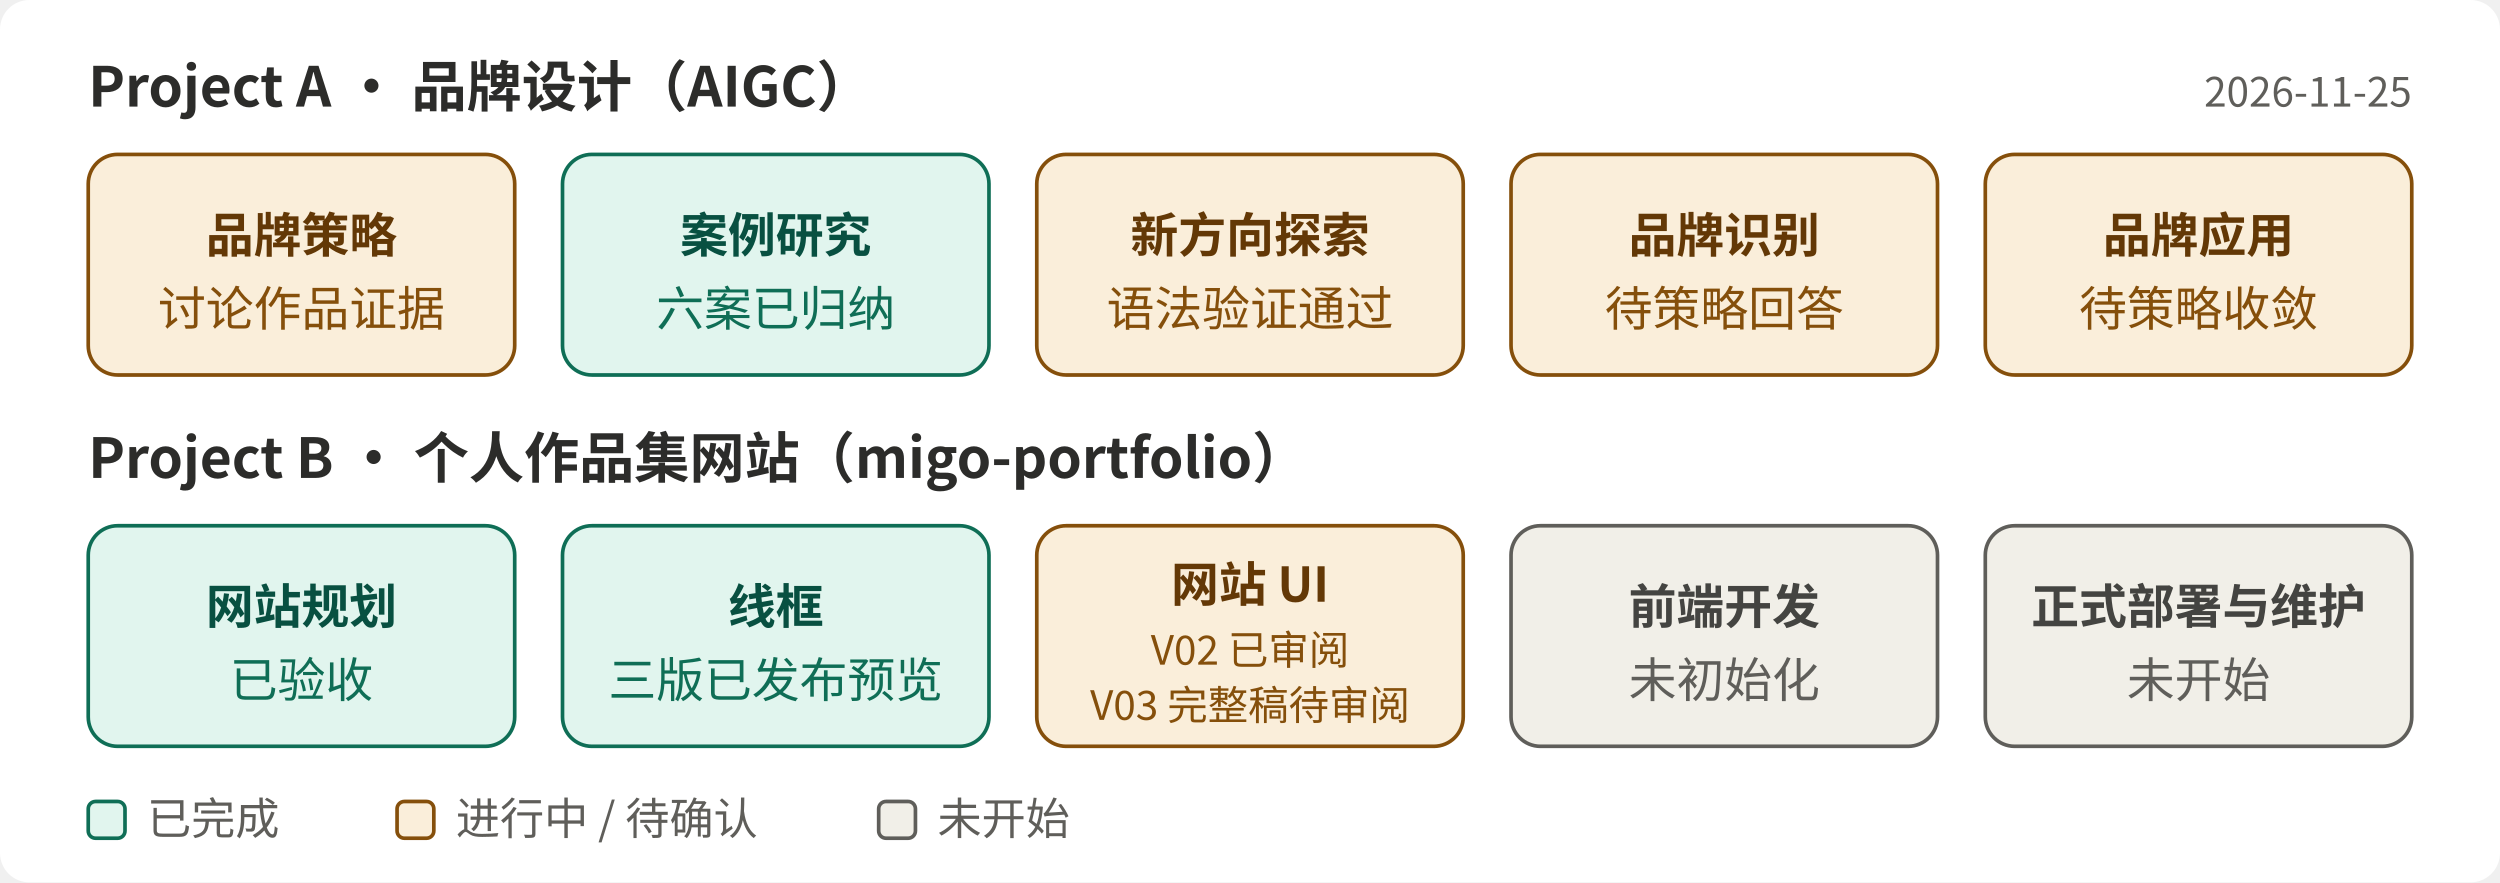
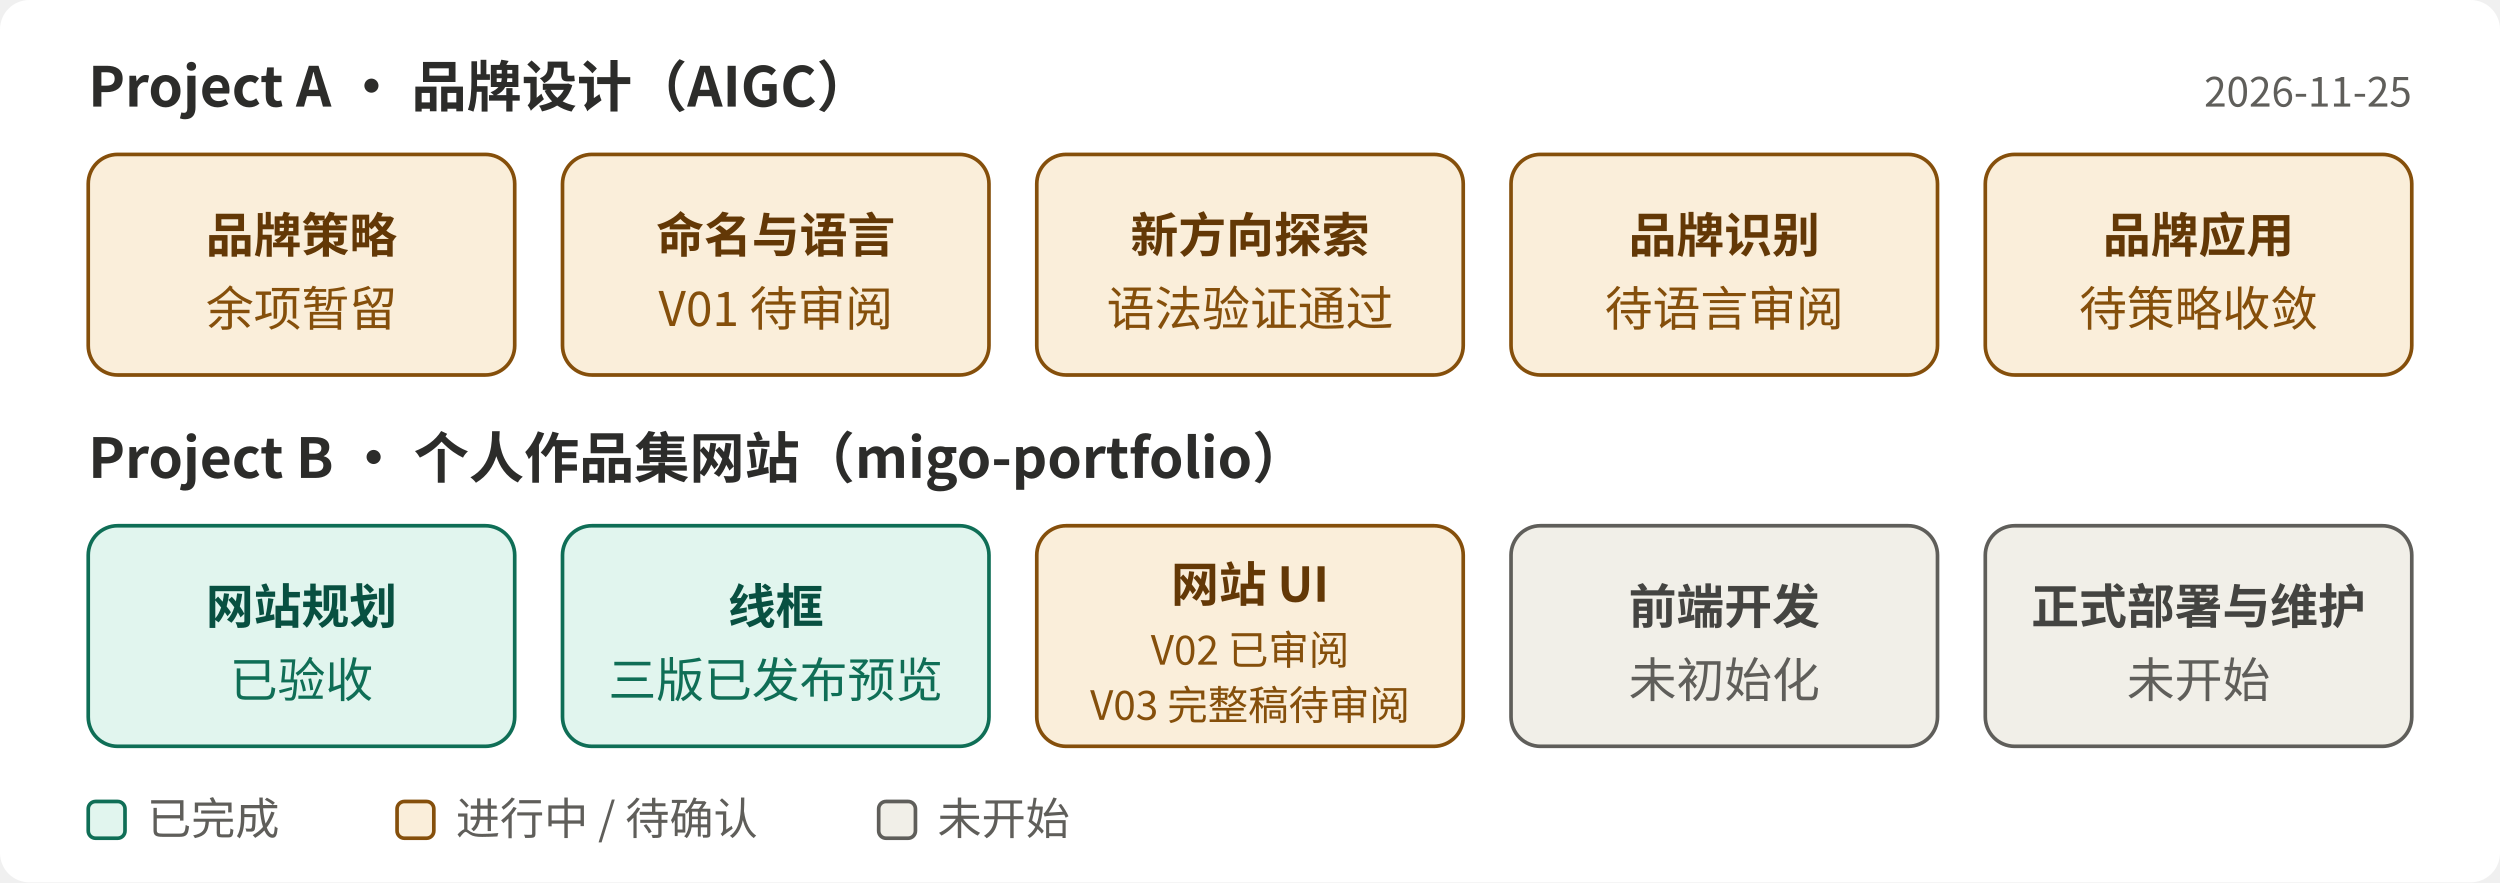
<svg xmlns="http://www.w3.org/2000/svg" width="680" height="240" viewBox="0 0 680 240" role="img" aria-labelledby="progress-title progress-desc" lang="zh-CN" xml:lang="zh-CN" font-family="system-ui, 'Microsoft YaHei', 'PingFang SC', 'Noto Sans CJK SC', sans-serif">
  <rect width="680" height="240" rx="8" fill="#FFFFFF" />
  <text x="24" y="29" font-size="15" font-weight="650" fill="#2C2C2A">Project A · 品牌设计（AIGC）</text>
  <text x="656" y="29" font-size="11" text-anchor="end" fill="#5F5E5A">2026-11-25</text>
  <g font-size="13" text-anchor="middle" dominant-baseline="central">
    <g transform="translate(24 42)">
      <rect width="116" height="60" rx="8" fill="#FAEEDA" stroke="#854F0B" />
      <text x="58" y="21" font-weight="650" fill="#633806">品牌策略</text>
-       <text x="58" y="41" fill="#854F0B">讨论作品证据</text>
+       <text x="58" y="41" fill="#854F0B">余项暂留</text>
    </g>
    <g transform="translate(153 42)">
-       <rect width="116" height="60" rx="8" fill="#E1F5EE" stroke="#0F6E56" />
-       <text x="58" y="21" font-weight="650" fill="#085041">案例研究</text>
-       <text x="58" y="41" fill="#0F6E56">六案已归纳</text>
+       <rect width="116" height="60" rx="8" fill="#FAEEDA" stroke="#854F0B" />
+       <text x="58" y="21" font-weight="650" fill="#633806">命名与语言</text>
+       <text x="58" y="41" fill="#854F0B">V01 待审阅</text>
    </g>
    <g transform="translate(282 42)">
      <rect width="116" height="60" rx="8" fill="#FAEEDA" stroke="#854F0B" />
      <text x="58" y="21" font-weight="650" fill="#633806">新方向探索</text>
      <text x="58" y="41" fill="#854F0B">语法验证通过</text>
    </g>
    <g transform="translate(411 42)">
      <rect width="116" height="60" rx="8" fill="#FAEEDA" stroke="#854F0B" />
      <text x="58" y="21" font-weight="650" fill="#633806">品牌识别</text>
-       <text x="58" y="41" fill="#854F0B">待策略回答</text>
+       <text x="58" y="41" fill="#854F0B">待语言审阅</text>
    </g>
    <g transform="translate(540 42)">
      <rect width="116" height="60" rx="8" fill="#FAEEDA" stroke="#854F0B" />
      <text x="58" y="21" font-weight="650" fill="#633806">品牌应用</text>
      <text x="58" y="41" fill="#854F0B">待策略收敛</text>
    </g>
  </g>
  <text x="24" y="130" font-size="15" font-weight="650" fill="#2C2C2A">Project B · 个人作品集网站（migo-portfolio）</text>
  <g font-size="13" text-anchor="middle" dominant-baseline="central">
    <g transform="translate(24 143)">
      <rect width="116" height="60" rx="8" fill="#E1F5EE" stroke="#0F6E56" />
      <text x="58" y="21" font-weight="650" fill="#085041">网站规划</text>
      <text x="58" y="41" fill="#0F6E56">已验收</text>
    </g>
    <g transform="translate(153 143)">
      <rect width="116" height="60" rx="8" fill="#E1F5EE" stroke="#0F6E56" />
      <text x="58" y="21" font-weight="650" fill="#085041">线框</text>
      <text x="58" y="41" fill="#0F6E56">三版已发布预览</text>
    </g>
    <g transform="translate(282 143)">
      <rect width="116" height="60" rx="8" fill="#FAEEDA" stroke="#854F0B" />
      <text x="58" y="15" font-weight="650" fill="#633806">网站 UI</text>
      <text x="58" y="33" font-size="11" fill="#854F0B">V02 已审阅</text>
      <text x="58" y="48" font-size="11" fill="#854F0B">V03 完整稿待审阅</text>
    </g>
    <g transform="translate(411 143)">
      <rect width="116" height="60" rx="8" fill="#F1EFE8" stroke="#5F5E5A" />
      <text x="58" y="21" font-weight="650" fill="#444441">前端开发</text>
      <text x="58" y="41" fill="#5F5E5A">未初始化</text>
    </g>
    <g transform="translate(540 143)">
      <rect width="116" height="60" rx="8" fill="#F1EFE8" stroke="#5F5E5A" />
      <text x="58" y="21" font-weight="650" fill="#444441">正式部署与维护</text>
      <text x="58" y="41" fill="#5F5E5A">未开始</text>
    </g>
  </g>
  <g font-size="12" fill="#5F5E5A">
    <rect x="24" y="218" width="10" height="10" rx="2" fill="#E1F5EE" stroke="#0F6E56" />
    <text x="40" y="227">已完成</text>
    <rect x="108" y="218" width="10" height="10" rx="2" fill="#FAEEDA" stroke="#854F0B" />
    <text x="124" y="227">进行中 / 待确认</text>
    <rect x="239" y="218" width="10" height="10" rx="2" fill="#F1EFE8" stroke="#5F5E5A" />
    <text x="255" y="227">未开始</text>
  </g>
</svg>
